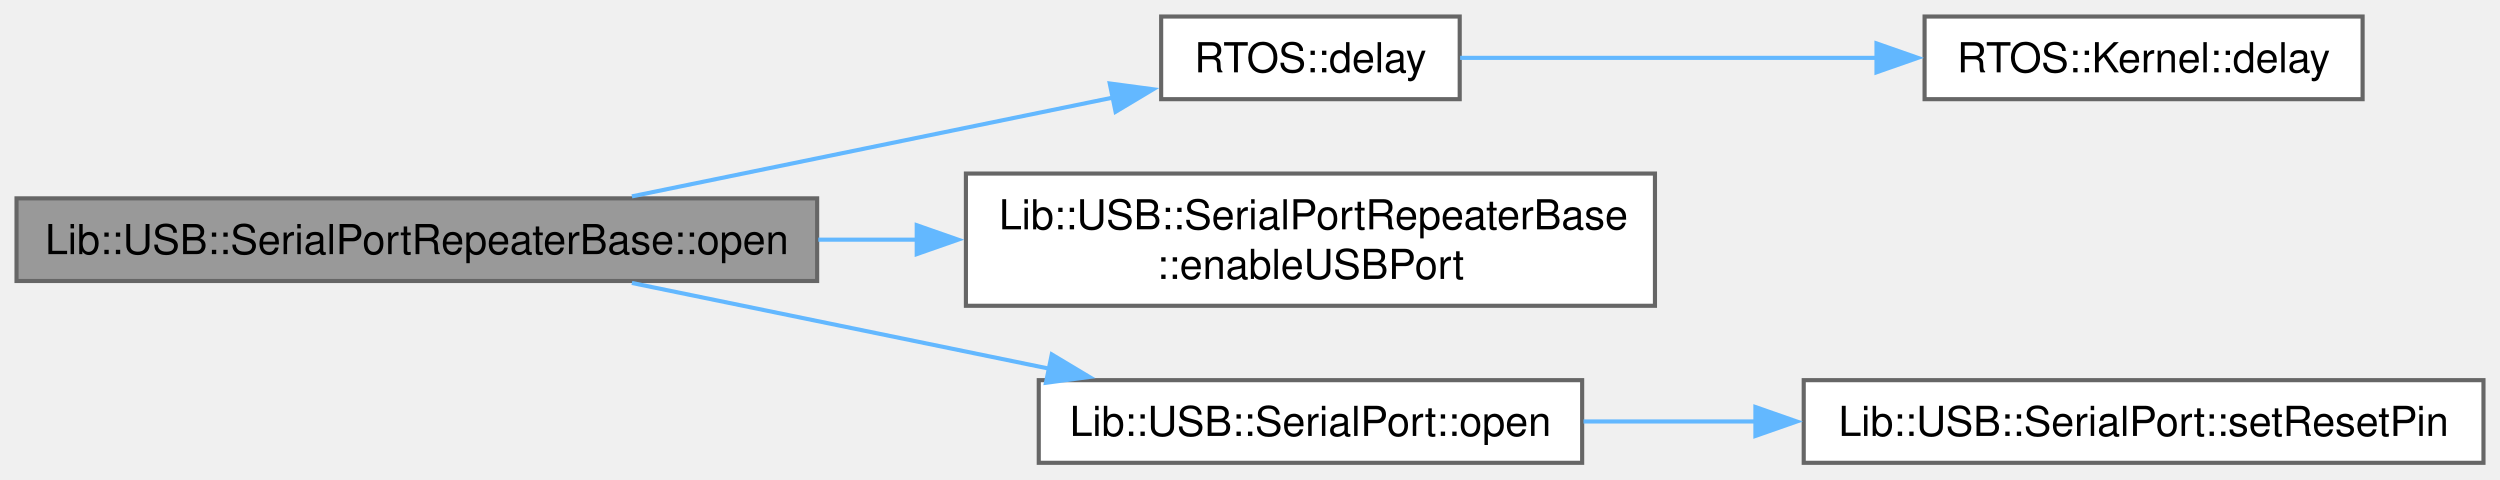
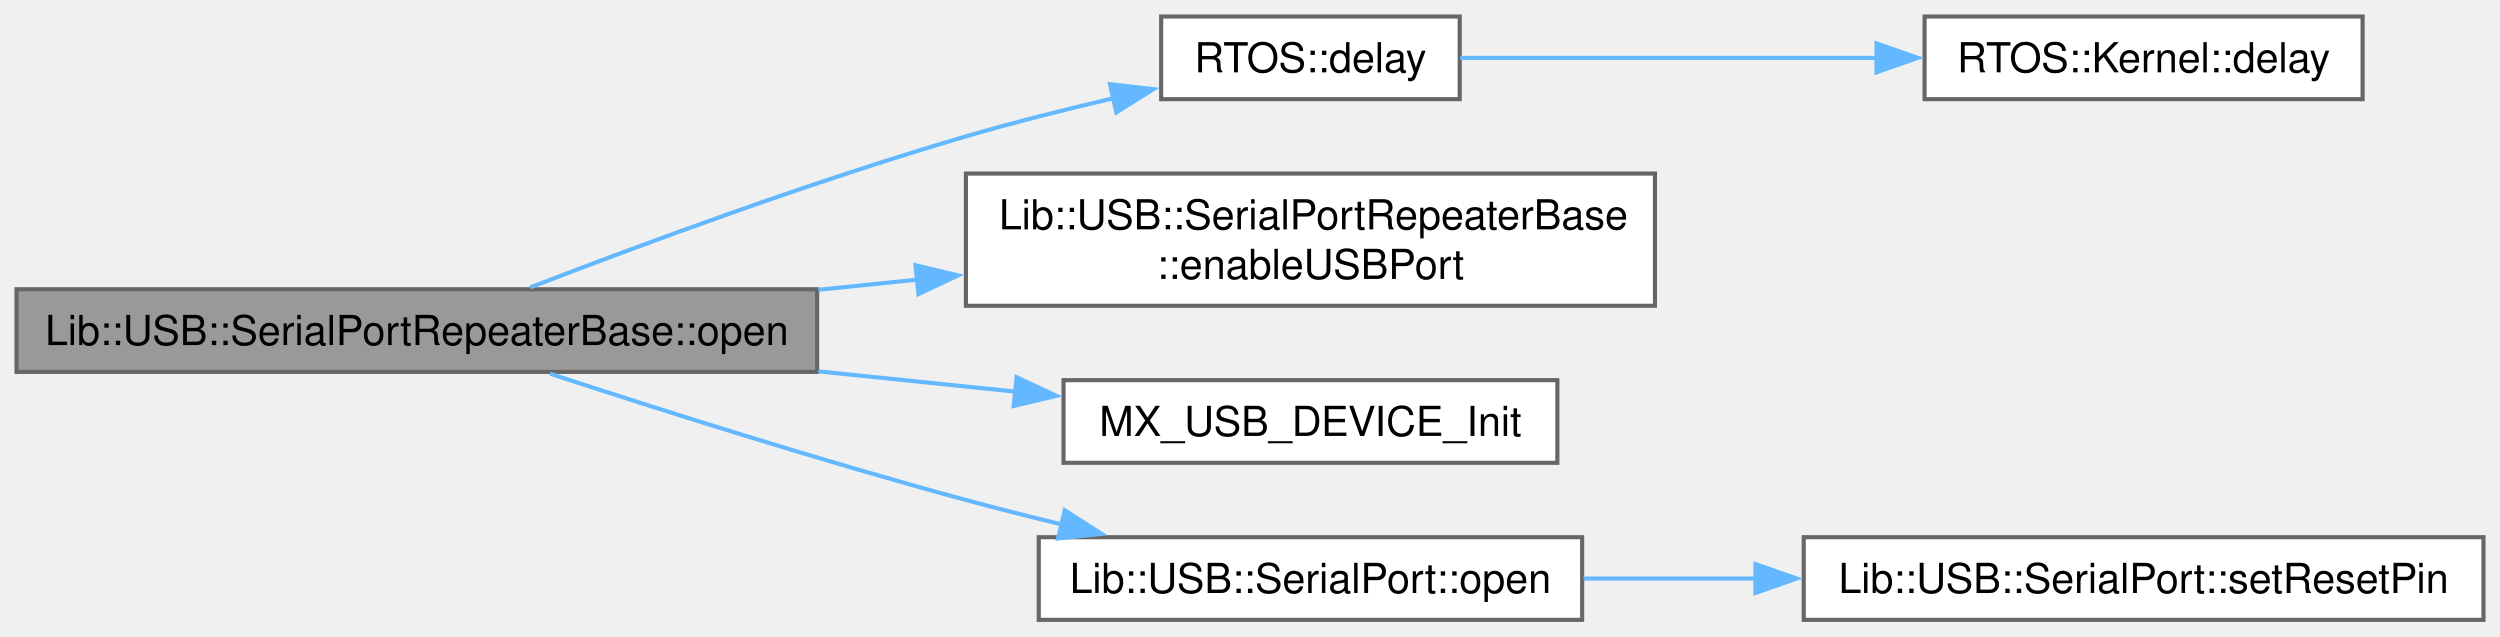
- <svg xmlns="http://www.w3.org/2000/svg" xmlns:xlink="http://www.w3.org/1999/xlink" width="605pt" height="116pt" viewBox="0.00 0.00 605.00 116.00">
-   <g id="graph0" class="graph" transform="scale(1 1) rotate(0) translate(4 112)">
+ <svg xmlns="http://www.w3.org/2000/svg" xmlns:xlink="http://www.w3.org/1999/xlink" width="605pt" height="154pt" viewBox="0.00 0.00 605.00 154.00">
+   <g id="graph0" class="graph" transform="scale(1 1) rotate(0) translate(4 150)">
    <g id="Node000001" class="node">
      <g id="a_Node000001">
        <a xlink:title="Open the serial port repeater.">
-           <polygon fill="#999999" stroke="#666666" points="193.75,-64 0,-64 0,-44 193.75,-44 193.75,-64" />
-           <text xml:space="preserve" text-anchor="middle" x="96.88" y="-50.5" font-family="Helvetica,sans-Serif" font-size="10.00">Lib::USB::SerialPortRepeaterBase::open</text>
+           <polygon fill="#999999" stroke="#666666" points="193.75,-80 0,-80 0,-60 193.75,-60 193.75,-80" />
+           <text xml:space="preserve" text-anchor="middle" x="96.88" y="-66.5" font-family="Helvetica,sans-Serif" font-size="10.00">Lib::USB::SerialPortRepeaterBase::open</text>
        </a>
      </g>
    </g>
    <g id="Node000002" class="node">
      <g id="a_Node000002">
        <a xlink:href="../../d7/d5f/a00663.html#acfb40af377a8f385e09c24a37df281b6" target="_top" xlink:title="Delay execution for a specified number of milliseconds.">
-           <polygon fill="white" stroke="#666666" points="349.25,-108 277,-108 277,-88 349.25,-88 349.25,-108" />
-           <text xml:space="preserve" text-anchor="middle" x="313.12" y="-94.5" font-family="Helvetica,sans-Serif" font-size="10.00">RTOS::delay</text>
+           <polygon fill="white" stroke="#666666" points="349.25,-146 277,-146 277,-126 349.25,-126 349.25,-146" />
+           <text xml:space="preserve" text-anchor="middle" x="313.12" y="-132.5" font-family="Helvetica,sans-Serif" font-size="10.00">RTOS::delay</text>
        </a>
      </g>
    </g>
    <g id="edge1_Node000001_Node000002" class="edge">
      <g id="a_edge1_Node000001_Node000002">
        <a xlink:title=" ">
-           <path fill="none" stroke="#63b8ff" d="M148.92,-64.48C184.28,-71.75 231,-81.34 265.39,-88.4" />
-           <polygon fill="#63b8ff" stroke="#63b8ff" points="264.56,-91.8 275.06,-90.39 265.97,-84.95 264.56,-91.8" />
+           <path fill="none" stroke="#63b8ff" d="M124.35,-80.46C150.77,-90.65 192.66,-106.15 229.75,-117 241.28,-120.37 253.86,-123.53 265.63,-126.27" />
+           <polygon fill="#63b8ff" stroke="#63b8ff" points="264.61,-129.62 275.14,-128.42 266.16,-122.8 264.61,-129.62" />
        </a>
      </g>
    </g>
    <g id="Node000004" class="node">
      <g id="a_Node000004">
        <a xlink:href="../../d1/d6b/a01775.html#adc7fac7fb29a13eea289322a26425397" target="_top" xlink:title="Enable or disable the USB port.">
-           <polygon fill="white" stroke="#666666" points="396.5,-70 229.75,-70 229.75,-38 396.5,-38 396.5,-70" />
-           <text xml:space="preserve" text-anchor="start" x="237.75" y="-56.5" font-family="Helvetica,sans-Serif" font-size="10.00">Lib::USB::SerialPortRepeaterBase</text>
-           <text xml:space="preserve" text-anchor="middle" x="313.12" y="-44.5" font-family="Helvetica,sans-Serif" font-size="10.00">::enableUSBPort</text>
+           <polygon fill="white" stroke="#666666" points="396.5,-108 229.75,-108 229.75,-76 396.5,-76 396.5,-108" />
+           <text xml:space="preserve" text-anchor="start" x="237.75" y="-94.5" font-family="Helvetica,sans-Serif" font-size="10.00">Lib::USB::SerialPortRepeaterBase</text>
+           <text xml:space="preserve" text-anchor="middle" x="313.12" y="-82.5" font-family="Helvetica,sans-Serif" font-size="10.00">::enableUSBPort</text>
        </a>
      </g>
    </g>
    <g id="edge3_Node000001_Node000004" class="edge">
      <g id="a_edge3_Node000001_Node000004">
        <a xlink:title=" ">
-           <path fill="none" stroke="#63b8ff" d="M194.03,-54C201.96,-54 209.96,-54 217.87,-54" />
-           <polygon fill="#63b8ff" stroke="#63b8ff" points="217.85,-57.5 227.85,-54 217.85,-50.5 217.85,-57.5" />
+           <path fill="none" stroke="#63b8ff" d="M194.03,-79.87C202.05,-80.7 210.14,-81.53 218.14,-82.35" />
+           <polygon fill="#63b8ff" stroke="#63b8ff" points="217.55,-85.81 227.86,-83.35 218.27,-78.84 217.55,-85.81" />
        </a>
      </g>
    </g>
    <g id="Node000005" class="node">
      <g id="a_Node000005">
+         <a xlink:href="../../df/d6f/a00623.html#adab4f7fc1db4ce2be073d3913209d2af" target="_top" xlink:title=" ">
+           <polygon fill="white" stroke="#666666" points="372.88,-58 253.38,-58 253.38,-38 372.88,-38 372.88,-58" />
+           <text xml:space="preserve" text-anchor="middle" x="313.12" y="-44.5" font-family="Helvetica,sans-Serif" font-size="10.00">MX_USB_DEVICE_Init</text>
+         </a>
+       </g>
+     </g>
+     <g id="edge4_Node000001_Node000005" class="edge">
+       <g id="a_edge4_Node000001_Node000005">
+         <a xlink:title=" ">
+           <path fill="none" stroke="#63b8ff" d="M194.03,-60.13C210.08,-58.48 226.45,-56.8 241.7,-55.23" />
+           <polygon fill="#63b8ff" stroke="#63b8ff" points="242.02,-58.72 251.61,-54.21 241.31,-51.75 242.02,-58.72" />
+         </a>
+       </g>
+     </g>
+     <g id="Node000006" class="node">
+       <g id="a_Node000006">
        <a xlink:href="../../d1/dab/a01767.html#a1c7223a50d6f9dcb2ad12810ceb0ca4a" target="_top" xlink:title="Opens the serial port and starts communication tasks.">
          <polygon fill="white" stroke="#666666" points="378.88,-20 247.38,-20 247.38,0 378.88,0 378.88,-20" />
          <text xml:space="preserve" text-anchor="middle" x="313.12" y="-6.5" font-family="Helvetica,sans-Serif" font-size="10.00">Lib::USB::SerialPort::open</text>
        </a>
      </g>
    </g>
-     <g id="edge4_Node000001_Node000005" class="edge">
-       <g id="a_edge4_Node000001_Node000005">
+     <g id="edge5_Node000001_Node000006" class="edge">
+       <g id="a_edge5_Node000001_Node000006">
        <a xlink:title=" ">
-           <path fill="none" stroke="#63b8ff" d="M148.92,-43.52C179.26,-37.29 217.95,-29.34 250.05,-22.75" />
-           <polygon fill="#63b8ff" stroke="#63b8ff" points="250.53,-26.22 259.62,-20.78 249.12,-19.37 250.53,-26.22" />
+           <path fill="none" stroke="#63b8ff" d="M129.12,-59.56C155.72,-50.85 195.03,-38.39 229.75,-29 237.26,-26.97 245.19,-24.96 253.05,-23.06" />
+           <polygon fill="#63b8ff" stroke="#63b8ff" points="253.67,-26.51 262.59,-20.8 252.05,-19.7 253.67,-26.51" />
        </a>
      </g>
    </g>
    <g id="Node000003" class="node">
      <g id="a_Node000003">
        <a xlink:href="../../db/dca/a01639.html#ac3f87382b3db41f47ca618c70803c758" target="_top" xlink:title="Delay current task by ticks.">
-           <polygon fill="white" stroke="#666666" points="567.75,-108 461.75,-108 461.75,-88 567.75,-88 567.75,-108" />
-           <text xml:space="preserve" text-anchor="middle" x="514.75" y="-94.5" font-family="Helvetica,sans-Serif" font-size="10.00">RTOS::Kernel::delay</text>
+           <polygon fill="white" stroke="#666666" points="567.75,-146 461.75,-146 461.75,-126 567.75,-126 567.75,-146" />
+           <text xml:space="preserve" text-anchor="middle" x="514.75" y="-132.5" font-family="Helvetica,sans-Serif" font-size="10.00">RTOS::Kernel::delay</text>
        </a>
      </g>
    </g>
    <g id="edge2_Node000002_Node000003" class="edge">
      <g id="a_edge2_Node000002_Node000003">
        <a xlink:title=" ">
-           <path fill="none" stroke="#63b8ff" d="M349.35,-98C377.19,-98 416.77,-98 450.11,-98" />
-           <polygon fill="#63b8ff" stroke="#63b8ff" points="450.11,-101.5 460.11,-98 450.11,-94.5 450.11,-101.5" />
+           <path fill="none" stroke="#63b8ff" d="M349.35,-136C377.19,-136 416.77,-136 450.11,-136" />
+           <polygon fill="#63b8ff" stroke="#63b8ff" points="450.11,-139.5 460.11,-136 450.11,-132.5 450.11,-139.5" />
        </a>
      </g>
    </g>
-     <g id="Node000006" class="node">
-       <g id="a_Node000006">
+     <g id="Node000007" class="node">
+       <g id="a_Node000007">
        <a xlink:href="../../d1/dab/a01767.html#a0abe8e602336b586b790df6ea81b4ab0" target="_top" xlink:title="Sets the state of the reset pin.">
          <polygon fill="white" stroke="#666666" points="597,-20 432.5,-20 432.5,0 597,0 597,-20" />
          <text xml:space="preserve" text-anchor="middle" x="514.75" y="-6.5" font-family="Helvetica,sans-Serif" font-size="10.00">Lib::USB::SerialPort::setResetPin</text>
        </a>
      </g>
    </g>
-     <g id="edge5_Node000005_Node000006" class="edge">
-       <g id="a_edge5_Node000005_Node000006">
+     <g id="edge6_Node000006_Node000007" class="edge">
+       <g id="a_edge6_Node000006_Node000007">
        <a xlink:title=" ">
          <path fill="none" stroke="#63b8ff" d="M379.21,-10C392.59,-10 406.92,-10 421.05,-10" />
          <polygon fill="#63b8ff" stroke="#63b8ff" points="420.81,-13.5 430.81,-10 420.81,-6.5 420.81,-13.5" />
        </a>
      </g>
    </g>
  </g>
</svg>
